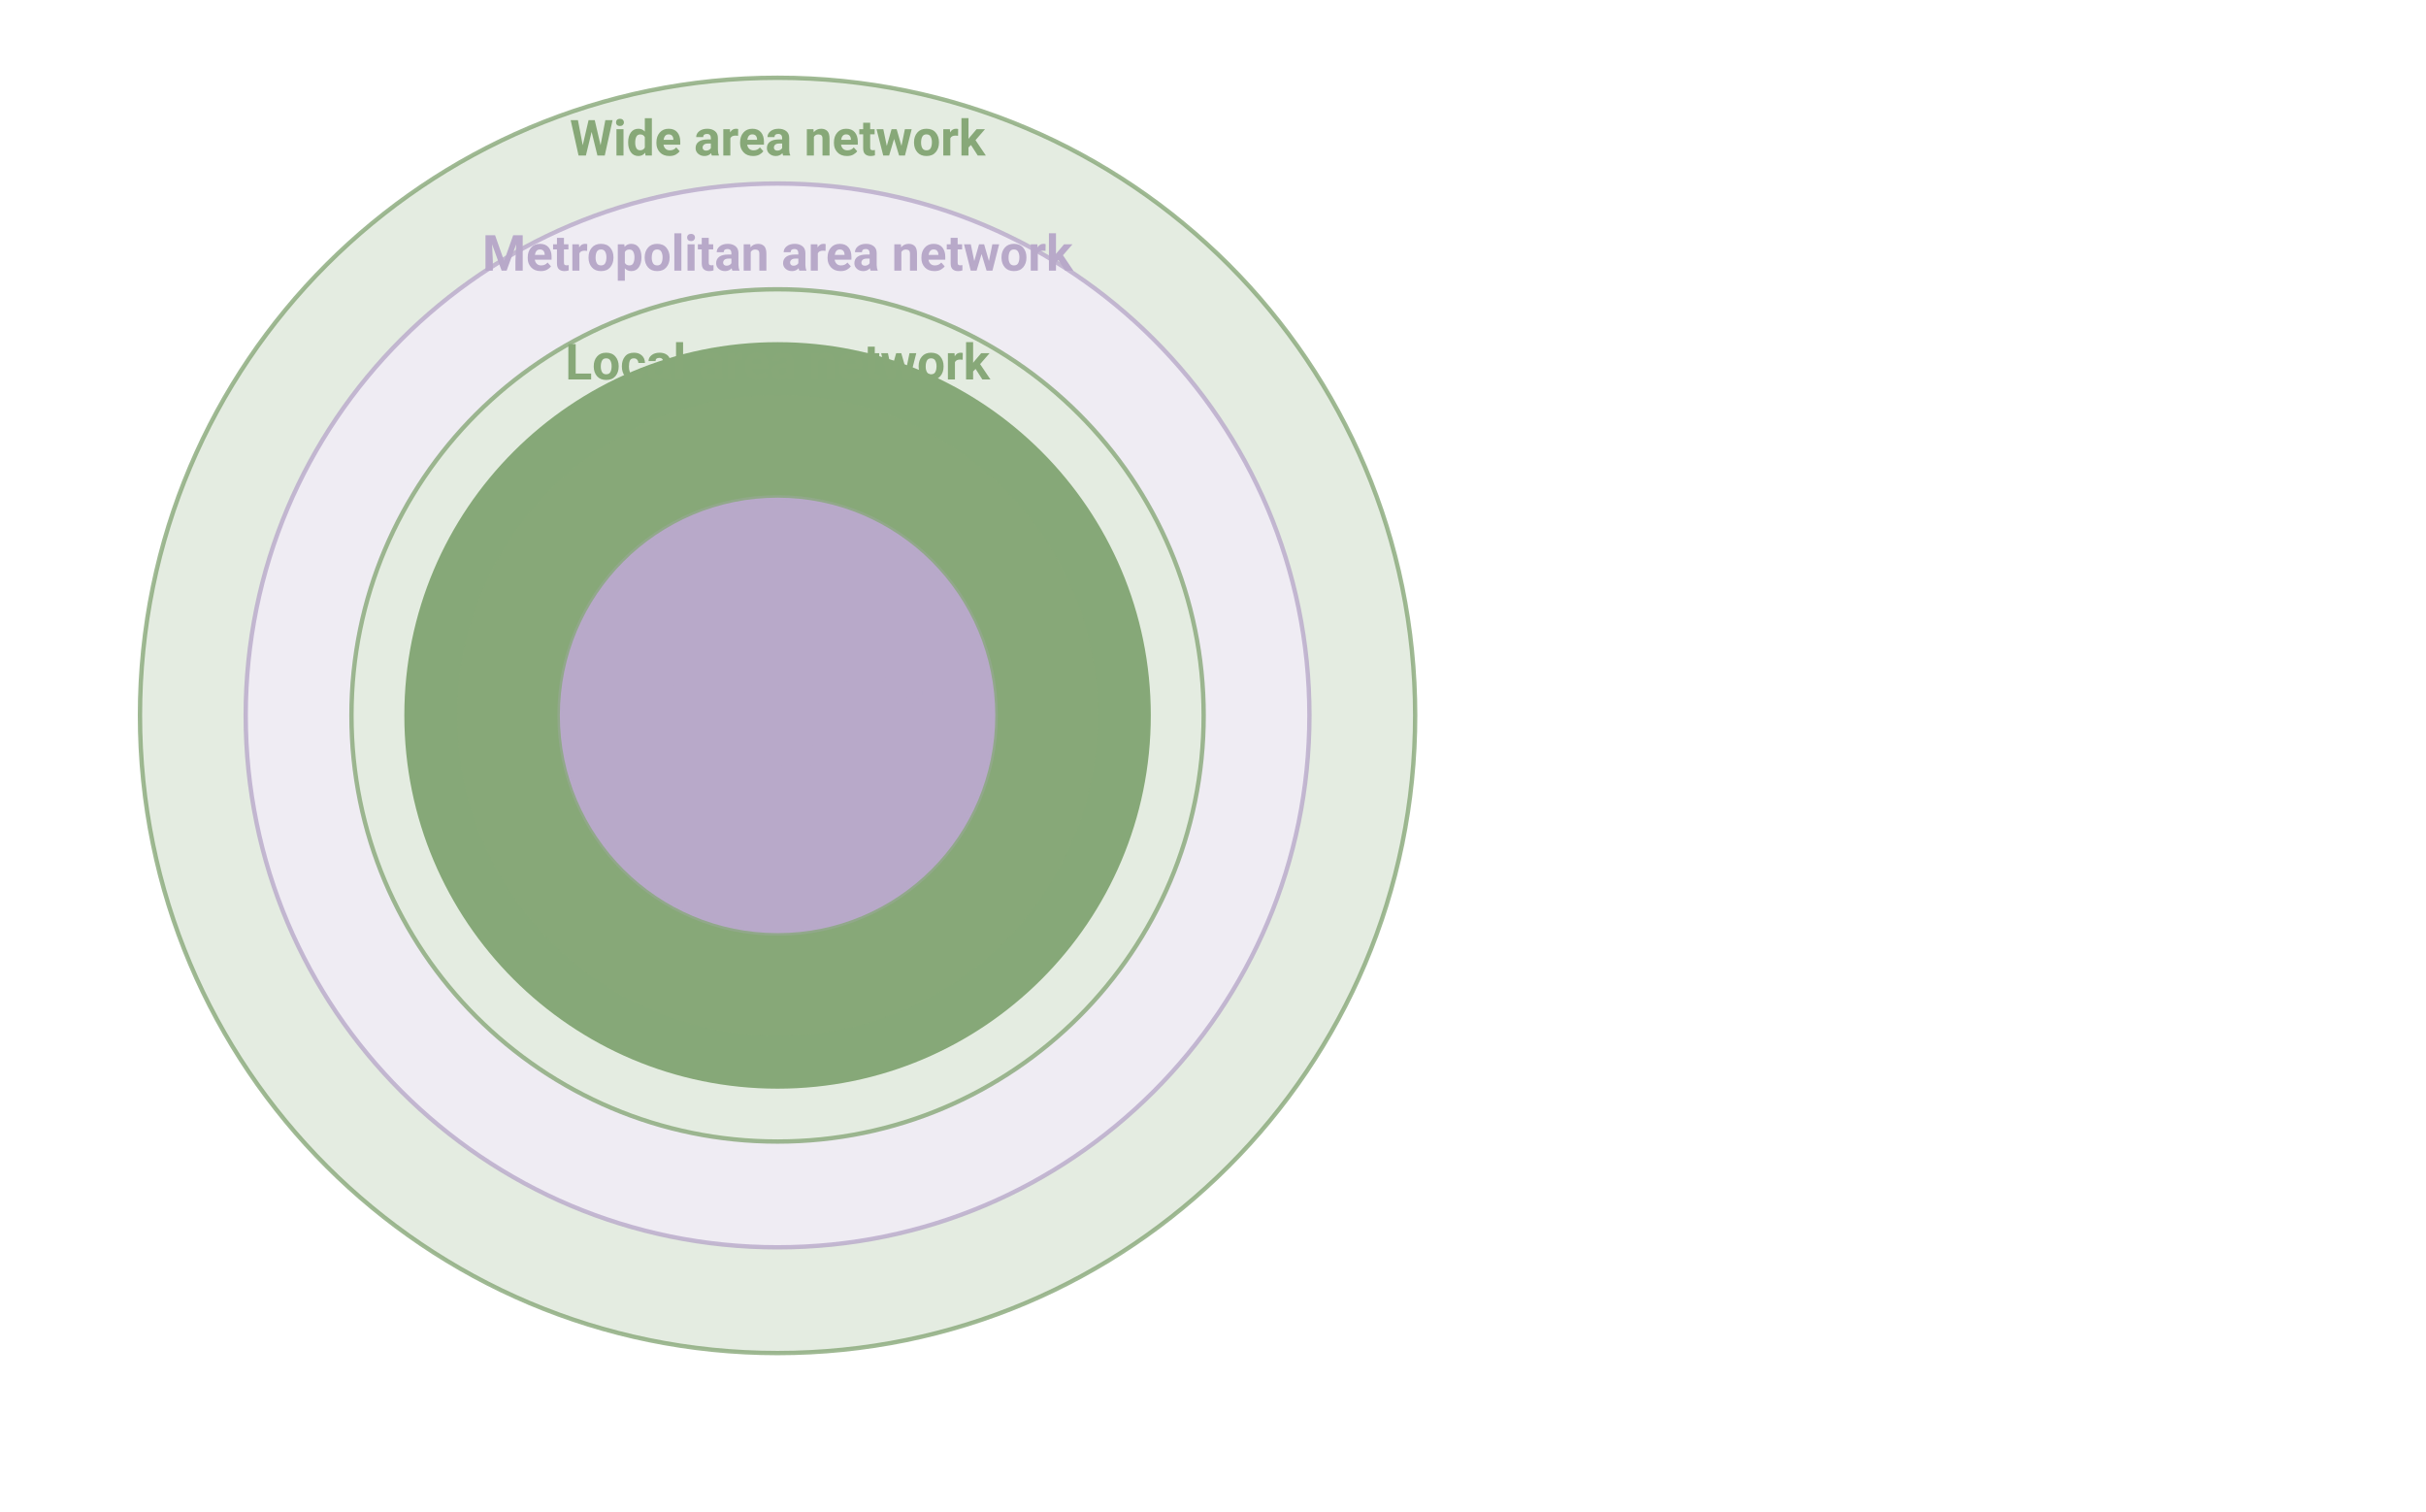
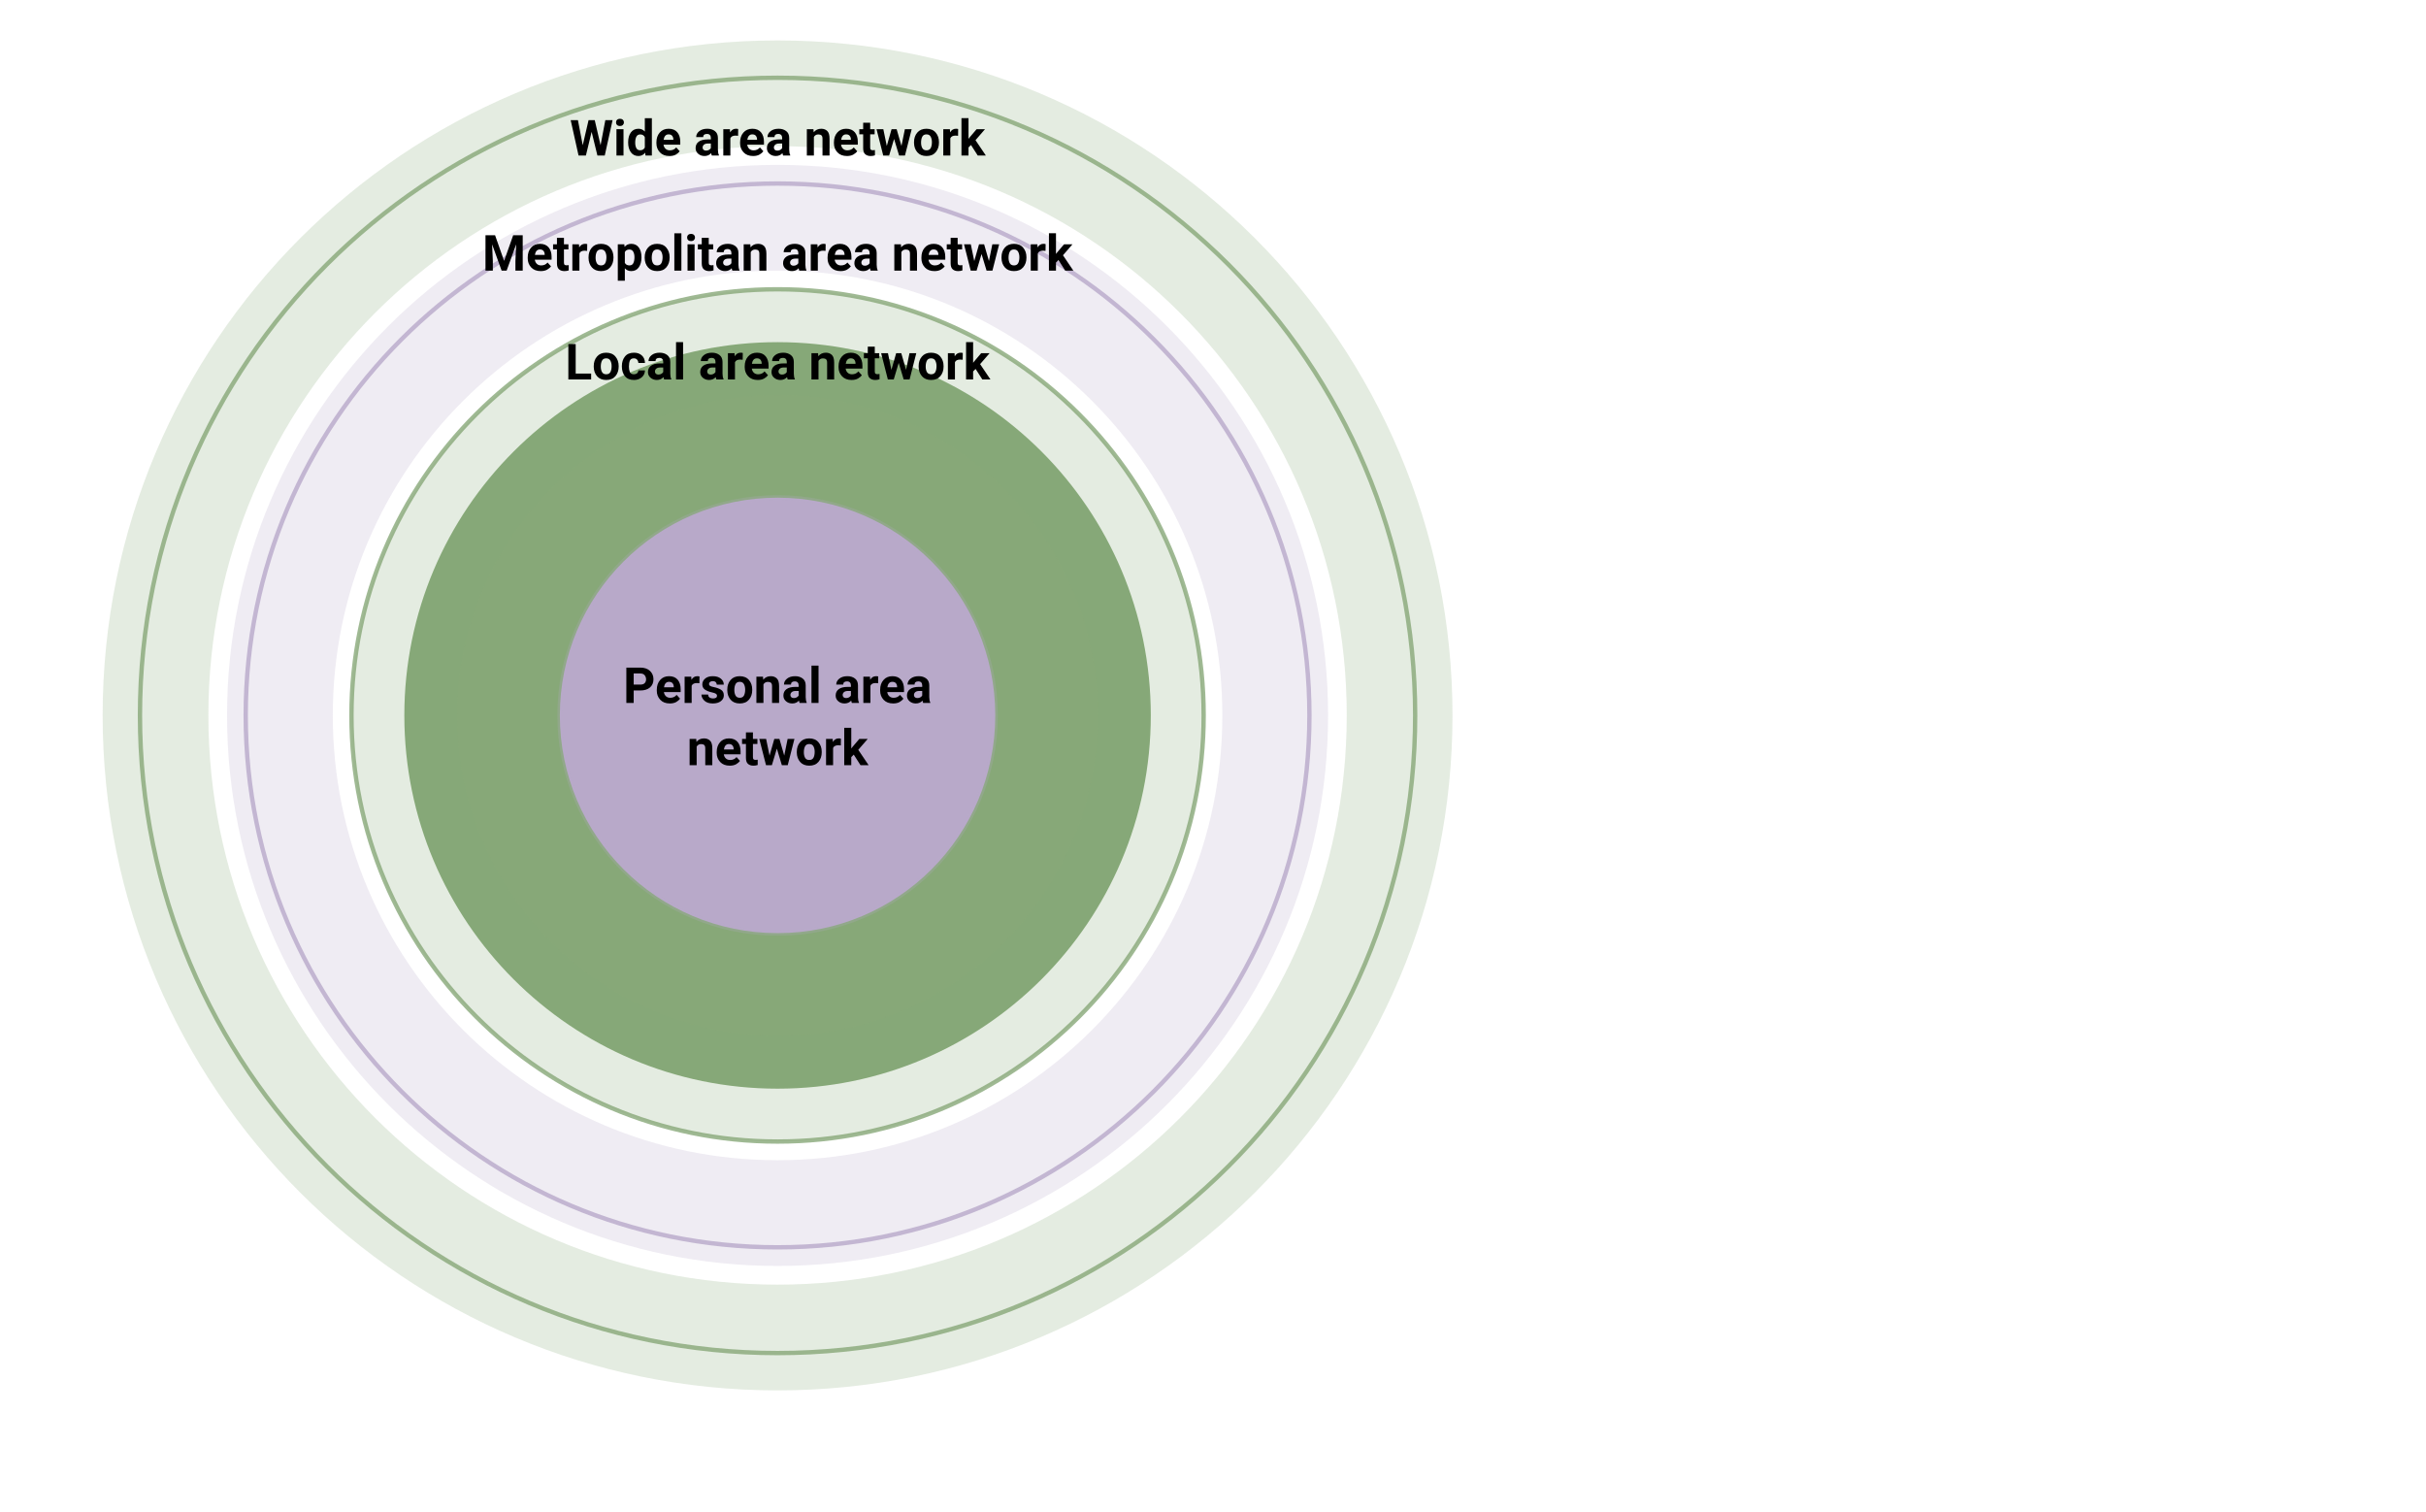
<svg xmlns="http://www.w3.org/2000/svg" width="780" height="486" viewBox="0 0 780 486" role="img" aria-labelledby="t d">
  <defs>
    <marker id="as" markerWidth="9" markerHeight="9" refX="8" refY="4.5" orient="auto">
      <path d="M0,0 L9,4.5 L0,9 Z" fill="#87A878" />
    </marker>
    <marker id="al" markerWidth="9" markerHeight="9" refX="8" refY="4.5" orient="auto">
      <path d="M0,0 L9,4.5 L0,9 Z" fill="#B8A9C9" />
    </marker>
  </defs>
  <style>
 text{font-family:'Segoe UI',system-ui,-apple-system,Roboto,Arial,sans-serif}
 .dev{fill:#87A878;fill-opacity:.18;stroke:#87A878;stroke-width:2}
 .host{fill:#B8A9C9;fill-opacity:.18;stroke:#B8A9C9;stroke-width:2}
 .dim{fill:#B8A9C9;fill-opacity:.07;stroke:#B8A9C9;stroke-width:2;stroke-dasharray:7 5}
 .ext{fill:#B8A9C9;fill-opacity:.07;stroke:#B8A9C9;stroke-width:2;stroke-dasharray:7 5}
 .chip{fill:#87A878;fill-opacity:.12;stroke:none}
 .chipl{fill:#B8A9C9;fill-opacity:.12;stroke:none}
-  .nd{font-size:16px;font-weight:600;fill:#87A878}
-  .nh{font-size:16px;font-weight:600;fill:#B8A9C9}
+  .nd{font-size:16px;font-weight:600;fill:##000000}
+  .nh{font-size:16px;font-weight:600;fill:##000000}
 .el{font-size:12px;fill:#87A878}
 .elh{font-size:12px;fill:#B8A9C9}
 .note{font-size:12.5px;fill:#B8A9C9}
 .nt{font-size:13px;font-weight:600;fill:#B8A9C9}
</style>
-   <circle cx="250" cy="230" r="188" fill="none" stroke="#87A878" stroke-width="34" stroke-opacity=".22" />
-   <circle cx="250" cy="230" r="154" fill="none" stroke="#B8A9C9" stroke-width="34" stroke-opacity=".22" />
+   <circle cx="250" cy="230" r="200" fill="none" stroke="#87A878" stroke-width="34" stroke-opacity=".22" />
+   <circle cx="250" cy="230" r="160" fill="none" stroke="#B8A9C9" stroke-width="34" stroke-opacity=".22" />
  <circle cx="250" cy="230" r="120" fill="#87A878" stroke="#87A878" stroke-width="34" stroke-opacity=".22" />
  <circle cx="250" cy="230" r="70" fill="#B8A9C9" stroke="#B8A9C9" stroke-width="1.6" stroke-opacity=".22" />
  <g fill="none" stroke-width="1.4" stroke-opacity=".8">
    <circle cx="250" cy="230" r="205" stroke="#87A878" />
    <circle cx="250" cy="230" r="171" stroke="#B8A9C9" />
    <circle cx="250" cy="230" r="137" stroke="#87A878" />
  </g>
  <g text-anchor="middle" font-size="13.5" font-weight="600">
    <text class="nd" x="250" y="50" font-size="13">Wide area network</text>
    <text class="nh" x="250" y="87" font-size="13">Metropolitan area network</text>
    <text class="nd" x="250" y="122" font-size="13">Local area network</text>
    <text class="nh" x="250" y="226" font-size="15">Personal area</text>
    <text class="nh" x="250" y="246" font-size="15">network</text>
  </g>
</svg>
